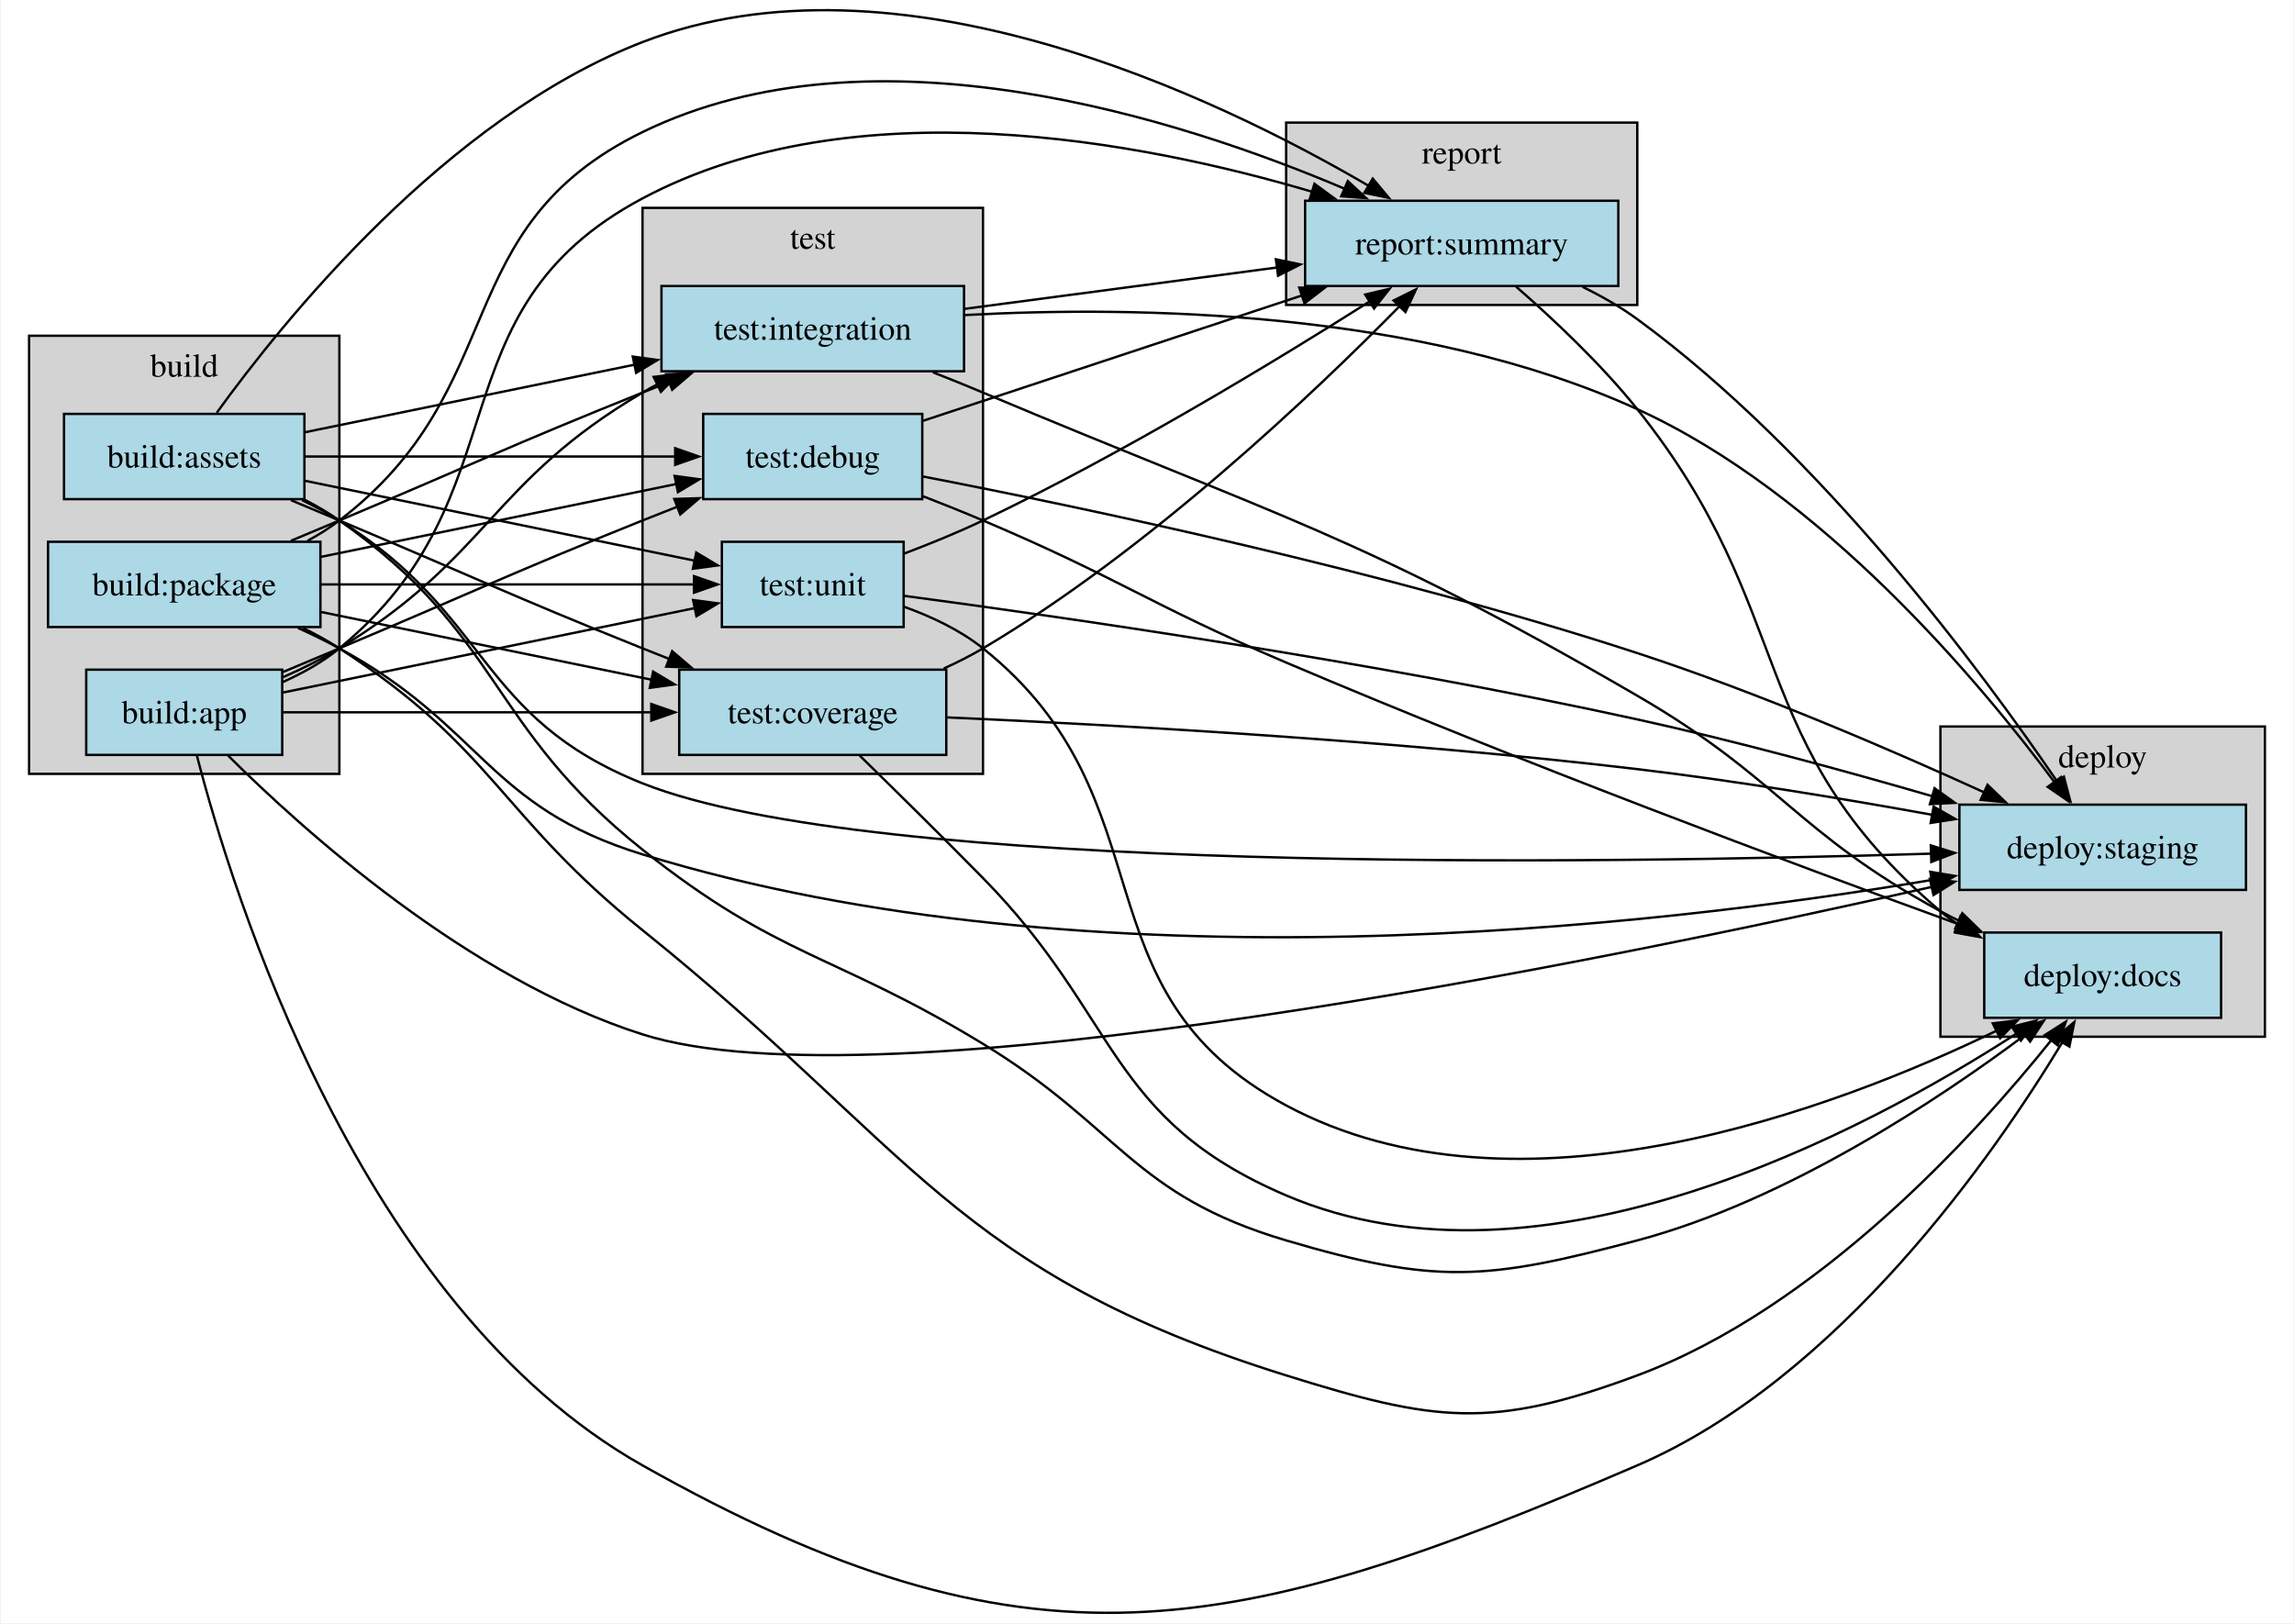
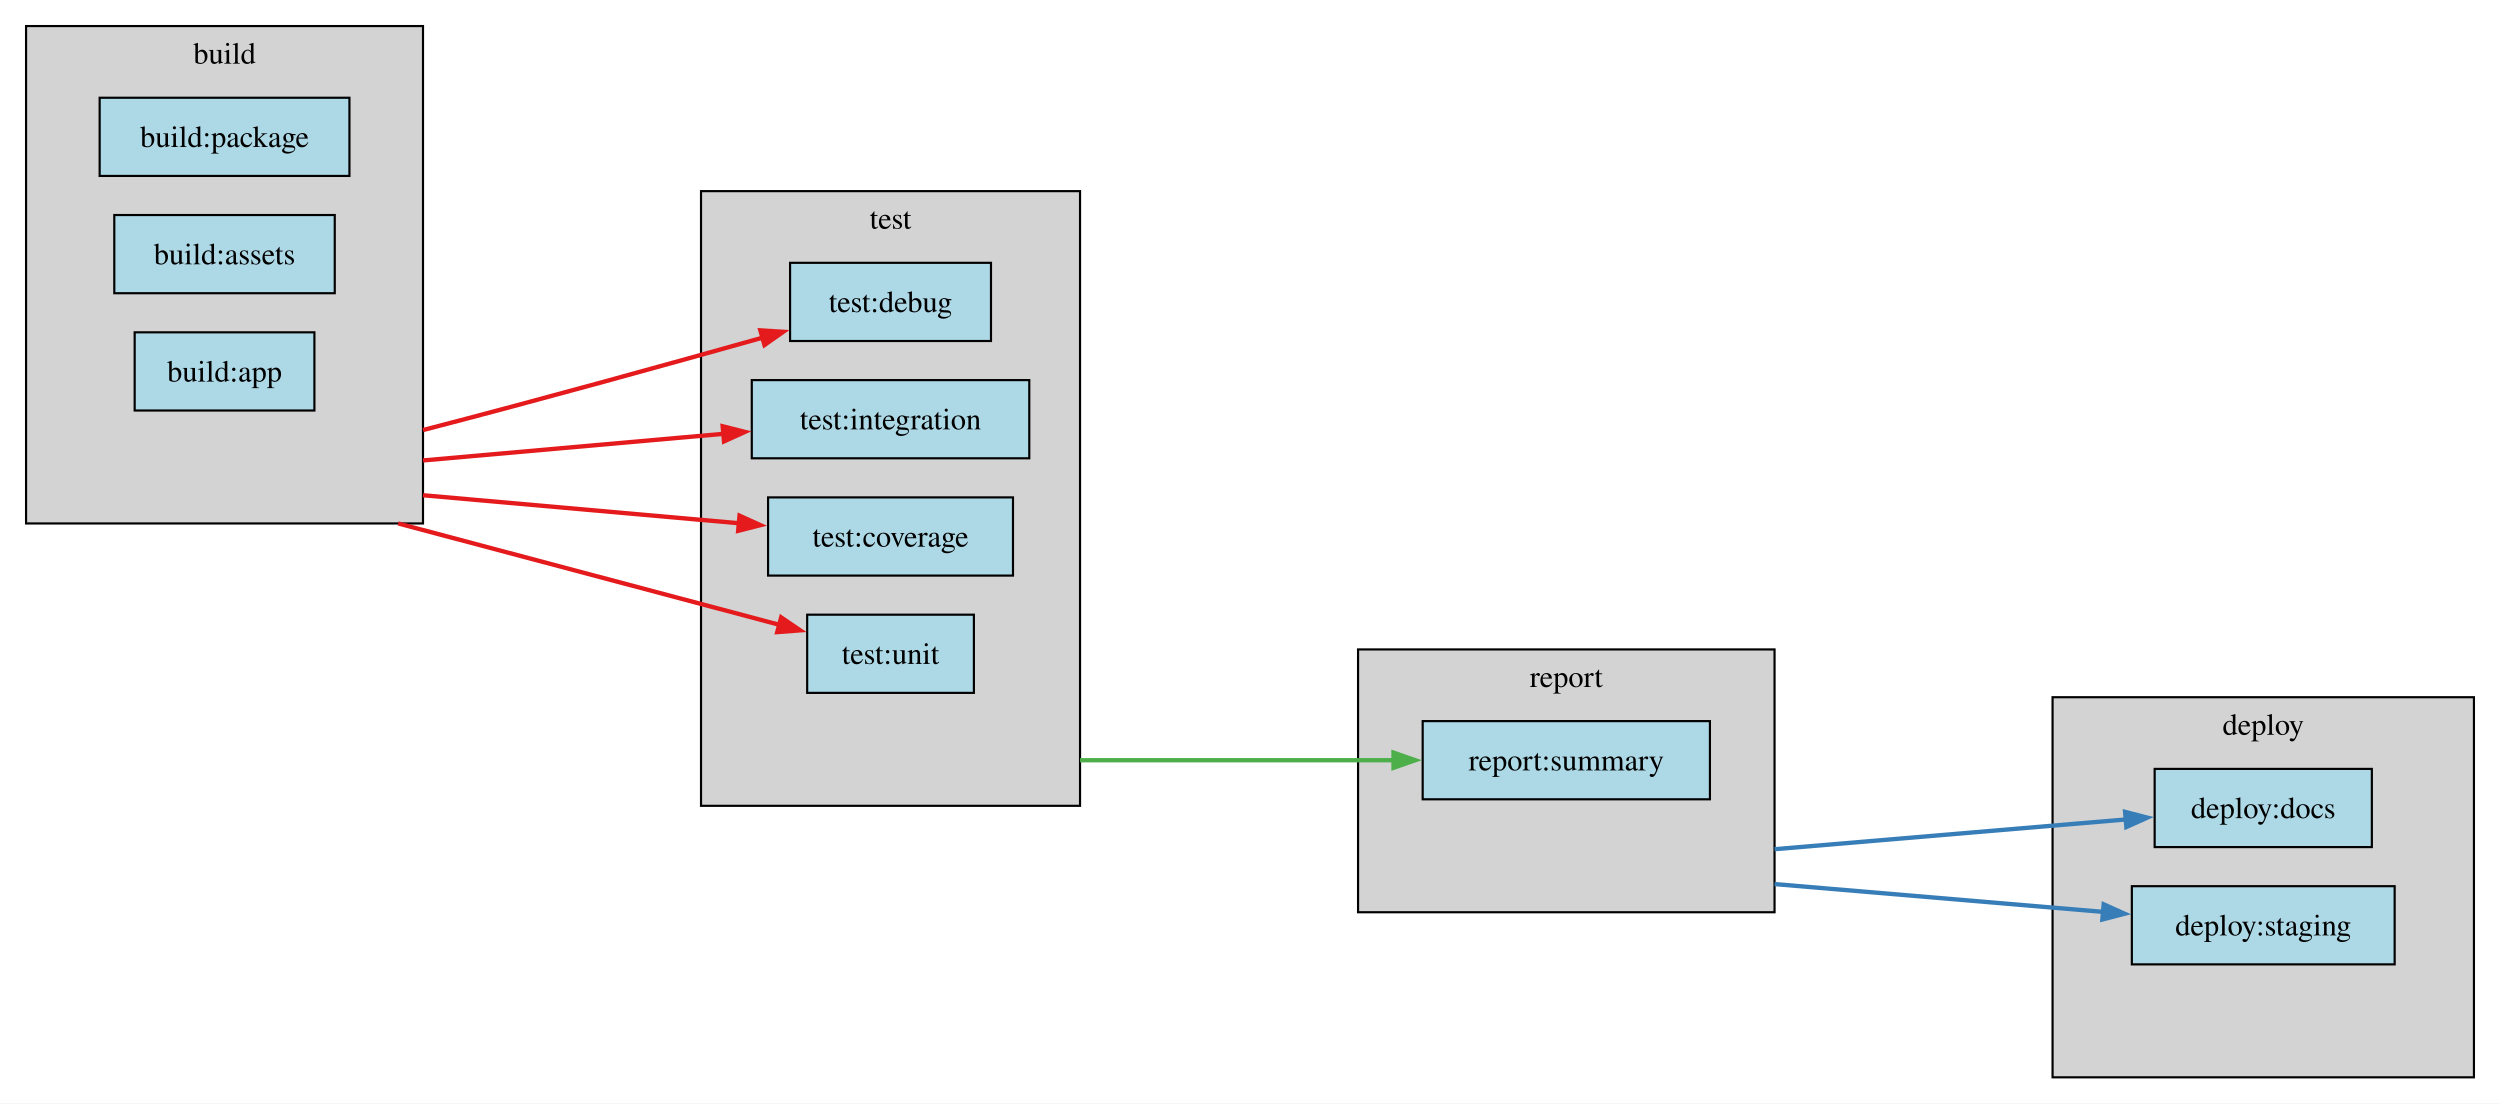
- <svg xmlns="http://www.w3.org/2000/svg" xmlns:xlink="http://www.w3.org/1999/xlink" width="968pt" height="685pt" viewBox="0.00 0.00 968.00 685.40">
-   <g id="graph0" class="graph" transform="scale(1 1) rotate(0) translate(4 681.4)">
-     <polygon fill="white" stroke="none" points="-4,4 -4,-681.4 964,-681.4 964,4 -4,4" />
+ <svg xmlns="http://www.w3.org/2000/svg" xmlns:xlink="http://www.w3.org/1999/xlink" width="1151pt" height="508pt" viewBox="0.00 0.00 1151.00 508.00">
+   <g id="graph0" class="graph" transform="scale(1 1) rotate(0) translate(4 504)">
+     <polygon fill="white" stroke="none" points="-4,4 -4,-504 1147,-504 1147,4 -4,4" />
    <g id="clust1" class="cluster">
-       <polygon fill="lightgrey" stroke="black" points="8,-354.63 8,-539.63 139,-539.63 139,-354.63 8,-354.63" />
-       <text text-anchor="middle" x="73.5" y="-522.33" font-family="Times,serif" font-size="14.00">build</text>
+       <polygon fill="lightgrey" stroke="black" points="8,-263 8,-492 190.75,-492 190.75,-263 8,-263" />
+       <text text-anchor="middle" x="99.38" y="-474.7" font-family="Times,serif" font-size="14.00">build</text>
    </g>
    <g id="clust2" class="cluster">
-       <polygon fill="lightgrey" stroke="black" points="267,-354.63 267,-593.63 410.75,-593.63 410.75,-354.63 267,-354.63" />
-       <text text-anchor="middle" x="338.88" y="-576.33" font-family="Times,serif" font-size="14.00">test</text>
+       <polygon fill="lightgrey" stroke="black" points="318.75,-133 318.75,-416 493.25,-416 493.25,-133 318.75,-133" />
+       <text text-anchor="middle" x="406" y="-398.7" font-family="Times,serif" font-size="14.00">test</text>
    </g>
    <g id="clust3" class="cluster">
-       <polygon fill="lightgrey" stroke="black" points="538.75,-552.63 538.75,-629.63 687,-629.63 687,-552.63 538.75,-552.63" />
-       <text text-anchor="middle" x="612.88" y="-612.33" font-family="Times,serif" font-size="14.00">report</text>
+       <polygon fill="lightgrey" stroke="black" points="621.25,-84 621.25,-205 813,-205 813,-84 621.25,-84" />
+       <text text-anchor="middle" x="717.12" y="-187.7" font-family="Times,serif" font-size="14.00">report</text>
    </g>
    <g id="clust4" class="cluster">
-       <polygon fill="lightgrey" stroke="black" points="815,-243.63 815,-374.63 952,-374.63 952,-243.63 815,-243.63" />
-       <text text-anchor="middle" x="883.5" y="-357.33" font-family="Times,serif" font-size="14.00">deploy</text>
+       <polygon fill="lightgrey" stroke="black" points="941,-8 941,-183 1135,-183 1135,-8 941,-8" />
+       <text text-anchor="middle" x="1038" y="-165.7" font-family="Times,serif" font-size="14.00">deploy</text>
    </g>
-     <g id="node1" class="node">
-       <g id="a_node1">
+     <g id="node6" class="node">
+       <g id="a_node6">
+         <a xlink:title="---&#10;stage: test&#10;dependencies:&#10;- build:app&#10;script:&#10;- echo &quot;Running unit tests with $(cat build/version.txt)&quot;&#10;- mkdir -p test-results&#10;- |&#10;  cat &gt; test-results/junit.xml &lt;&lt; EOF&#10;  &lt;?xml version=&quot;1.0&quot; encoding=&quot;UTF-8&quot;?&gt;&#10;  &lt;testsuites&gt;&#10;    &lt;testsuite name=&quot;UnitTests&quot; tests=&quot;5&quot; failures=&quot;0&quot; errors=&quot;0&quot;&gt;&#10;      &lt;testcase name=&quot;test_login&quot; time=&quot;0.5&quot;/&gt;&#10;      &lt;testcase name=&quot;test_logout&quot; time=&quot;0.3&quot;/&gt;&#10;      &lt;testcase name=&quot;test_validation&quot; time=&quot;0.7&quot;/&gt;&#10;      &lt;testcase name=&quot;test_api&quot; time=&quot;1.2&quot;/&gt;&#10;      &lt;testcase name=&quot;test_database&quot; time=&quot;0.8&quot;/&gt;&#10;    &lt;/testsuite&gt;&#10;  &lt;/testsuites&gt;&#10;  EOF&#10;artifacts:&#10;  reports:&#10;    junit: test-results/junit.xml&#10;  paths:&#10;  - test-results/&#10;  expire_in: 30 days&#10;">
+           <polygon fill="lightblue" stroke="black" points="444.38,-221 367.62,-221 367.62,-185 444.38,-185 444.38,-221" />
+           <text text-anchor="middle" x="406" y="-198.32" font-family="Times,serif" font-size="14.00">test:unit</text>
+         </a>
+       </g>
+     </g>
+     <g id="edge1" class="edge">
+       <path fill="none" stroke="#e41a1c" stroke-width="2" d="M179.34,-263C235.41,-248.09 308.88,-228.56 356.51,-215.89" />
+       <polygon fill="#e41a1c" stroke="#e41a1c" stroke-width="2" points="355.64,-219.75 364.41,-213.79 353.84,-212.98 355.64,-219.75" />
+     </g>
+     <g id="node7" class="node">
+       <g id="a_node7">
+         <a xlink:title="---&#10;stage: test&#10;dependencies:&#10;- build:app&#10;script:&#10;- echo &quot;Generating coverage report&quot;&#10;- mkdir -p coverage&#10;- |&#10;  cat &gt; coverage/cobertura.xml &lt;&lt; EOF&#10;  &lt;?xml version=&quot;1.0&quot;?&gt;&#10;  &lt;coverage line-rate=&quot;0.85&quot; branch-rate=&quot;0.80&quot; version=&quot;1.0&quot;&gt;&#10;    &lt;packages&gt;&#10;      &lt;package name=&quot;main&quot; line-rate=&quot;0.85&quot; branch-rate=&quot;0.80&quot;&gt;&#10;        &lt;classes&gt;&#10;          &lt;class name=&quot;App&quot; line-rate=&quot;0.90&quot; branch-rate=&quot;0.85&quot;/&gt;&#10;        &lt;/classes&gt;&#10;      &lt;/package&gt;&#10;    &lt;/packages&gt;&#10;  &lt;/coverage&gt;&#10;  EOF&#10;- echo &quot;Total coverage: 85%&quot; &gt; coverage/summary.txt&#10;artifacts:&#10;  reports:&#10;    coverage_report:&#10;      coverage_format: cobertura&#10;      path: coverage/cobertura.xml&#10;  paths:&#10;  - coverage/&#10;  expire_in: 1 month&#10;">
+           <polygon fill="lightblue" stroke="black" points="462.38,-275 349.62,-275 349.62,-239 462.38,-239 462.38,-275" />
+           <text text-anchor="middle" x="406" y="-252.32" font-family="Times,serif" font-size="14.00">test:coverage</text>
+         </a>
+       </g>
+     </g>
+     <g id="edge2" class="edge">
+       <path fill="none" stroke="#e41a1c" stroke-width="2" d="M190.75,-275.99C237.92,-271.81 294.66,-266.78 337.89,-262.95" />
+       <polygon fill="#e41a1c" stroke="#e41a1c" stroke-width="2" points="336.47,-266.59 346.12,-262.22 335.85,-259.62 336.47,-266.59" />
+     </g>
+     <g id="node8" class="node">
+       <g id="a_node8">
+         <a xlink:title="---&#10;stage: test&#10;dependencies:&#10;- build:app&#10;- build:assets&#10;script:&#10;- echo &quot;Running integration tests&quot;&#10;- ls -la build/ dist/&#10;- mkdir -p integration-logs&#10;- echo &quot;Integration test log - $(date)&quot; &gt; integration-logs/test.log&#10;- echo &quot;All integration tests passed&quot; &gt; integration-logs/status.txt&#10;artifacts:&#10;  paths:&#10;  - integration-logs/&#10;  expire_in: 1 week&#10;  when: always&#10;">
+           <polygon fill="lightblue" stroke="black" points="469.88,-329 342.12,-329 342.12,-293 469.88,-293 469.88,-329" />
+           <text text-anchor="middle" x="406" y="-306.32" font-family="Times,serif" font-size="14.00">test:integration</text>
+         </a>
+       </g>
+     </g>
+     <g id="edge3" class="edge">
+       <path fill="none" stroke="#e41a1c" stroke-width="2" d="M190.75,-292.01C235.33,-295.96 288.45,-300.67 330.64,-304.41" />
+       <polygon fill="#e41a1c" stroke="#e41a1c" stroke-width="2" points="328.71,-307.75 338.98,-305.15 329.33,-300.78 328.71,-307.75" />
+     </g>
+     <g id="node9" class="node">
+       <g id="a_node9">
+         <a xlink:title="---&#10;stage: test&#10;dependencies:&#10;- build:app&#10;script:&#10;- echo &quot;Running debug tests&quot;&#10;- mkdir -p debug-logs&#10;- echo &quot;Debug output: $(date)&quot; &gt; debug-logs/debug.log&#10;- echo &quot;Memory usage: 128MB&quot; &gt; debug-logs/memory.log&#10;artifacts:&#10;  paths:&#10;  - debug-logs/&#10;  expire_in: 3 days&#10;  when: on_failure&#10;  name: debug-logs-$CI_JOB_ID&#10;">
+           <polygon fill="lightblue" stroke="black" points="452.25,-383 359.75,-383 359.75,-347 452.25,-347 452.25,-383" />
+           <text text-anchor="middle" x="406" y="-360.32" font-family="Times,serif" font-size="14.00">test:debug</text>
+         </a>
+       </g>
+     </g>
+     <g id="edge7" class="edge">
+       <path fill="none" stroke="#e41a1c" stroke-width="2" d="M190.75,-306C244.52,-319.94 305.57,-336.86 348.71,-349" />
+       <polygon fill="#e41a1c" stroke="#e41a1c" stroke-width="2" points="346.06,-351.89 356.64,-351.24 347.96,-345.16 346.06,-351.89" />
+     </g>
+     <g id="node2" class="node">
+       <g id="a_node2">
        <a xlink:title="---&#10;stage: build&#10;script:&#10;- echo &quot;Building application version $BUILD_VERSION&quot;&#10;- mkdir -p build/bin&#10;- echo &quot;app-binary-content&quot; &gt; build/bin/app&#10;- echo &quot;Version $BUILD_VERSION built at $(date)&quot; &gt; build/version.txt&#10;artifacts:&#10;  paths:&#10;  - build/&#10;  expire_in: 1 week&#10;  name: app-build-$CI_COMMIT_REF_SLUG&#10;">
-           <polygon fill="lightblue" stroke="black" points="114.88,-398.63 32.12,-398.63 32.12,-362.63 114.88,-362.63 114.88,-398.63" />
-           <text text-anchor="middle" x="73.5" y="-375.96" font-family="Times,serif" font-size="14.00">build:app</text>
+           <polygon fill="lightblue" stroke="black" points="140.75,-351 58,-351 58,-315 140.75,-315 140.75,-351" />
+           <text text-anchor="middle" x="99.38" y="-328.32" font-family="Times,serif" font-size="14.00">build:app</text>
+         </a>
+       </g>
+     </g>
+     <g id="node3" class="node">
+       <g id="a_node3">
+         <a xlink:title="---&#10;stage: build&#10;script:&#10;- echo &quot;Compiling assets&quot;&#10;- mkdir -p dist/css dist/js&#10;- echo &quot;body { color: blue; }&quot; &gt; dist/css/style.css&#10;- echo &quot;console.log('hello');&quot; &gt; dist/js/app.js&#10;artifacts:&#10;  paths:&#10;  - dist/&#10;  expire_in: 2 days&#10;  name: assets-$CI_JOB_NAME-$CI_COMMIT_SHORT_SHA&#10;">
+           <polygon fill="lightblue" stroke="black" points="150.12,-405 48.62,-405 48.62,-369 150.12,-369 150.12,-405" />
+           <text text-anchor="middle" x="99.38" y="-382.32" font-family="Times,serif" font-size="14.00">build:assets</text>
        </a>
      </g>
    </g>
    <g id="node4" class="node">
      <g id="a_node4">
-         <a xlink:title="---&#10;stage: test&#10;dependencies:&#10;- build:app&#10;script:&#10;- echo &quot;Running unit tests with $(cat build/version.txt)&quot;&#10;- mkdir -p test-results&#10;- |&#10;  cat &gt; test-results/junit.xml &lt;&lt; EOF&#10;  &lt;?xml version=&quot;1.0&quot; encoding=&quot;UTF-8&quot;?&gt;&#10;  &lt;testsuites&gt;&#10;    &lt;testsuite name=&quot;UnitTests&quot; tests=&quot;5&quot; failures=&quot;0&quot; errors=&quot;0&quot;&gt;&#10;      &lt;testcase name=&quot;test_login&quot; time=&quot;0.5&quot;/&gt;&#10;      &lt;testcase name=&quot;test_logout&quot; time=&quot;0.3&quot;/&gt;&#10;      &lt;testcase name=&quot;test_validation&quot; time=&quot;0.7&quot;/&gt;&#10;      &lt;testcase name=&quot;test_api&quot; time=&quot;1.2&quot;/&gt;&#10;      &lt;testcase name=&quot;test_database&quot; time=&quot;0.8&quot;/&gt;&#10;    &lt;/testsuite&gt;&#10;  &lt;/testsuites&gt;&#10;  EOF&#10;artifacts:&#10;  reports:&#10;    junit: test-results/junit.xml&#10;  paths:&#10;  - test-results/&#10;  expire_in: 30 days&#10;">
-           <polygon fill="lightblue" stroke="black" points="377.25,-452.63 300.5,-452.63 300.5,-416.63 377.25,-416.63 377.25,-452.63" />
-           <text text-anchor="middle" x="338.88" y="-429.96" font-family="Times,serif" font-size="14.00">test:unit</text>
+         <a xlink:title="---&#10;stage: build&#10;script:&#10;- echo &quot;Creating package&quot;&#10;- mkdir -p package/src package/test&#10;- echo &quot;source code&quot; &gt; package/src/main.rb&#10;- echo &quot;test code&quot; &gt; package/test/main_test.rb&#10;- echo &quot;secret&quot; &gt; package/secret.key&#10;artifacts:&#10;  paths:&#10;  - package/&#10;  exclude:&#10;  - package/**/*.key&#10;  expire_in: 2 weeks&#10;  name: package-$CI_COMMIT_TAG&#10;">
+           <polygon fill="lightblue" stroke="black" points="156.88,-459 41.88,-459 41.88,-423 156.88,-423 156.88,-459" />
+           <text text-anchor="middle" x="99.38" y="-436.32" font-family="Times,serif" font-size="14.00">build:package</text>
        </a>
      </g>
    </g>
-     <g id="edge1" class="edge">
-       <path fill="none" stroke="black" d="M115.36,-389.01C162.28,-398.63 239.18,-414.4 289.17,-424.65" />
-       <polygon fill="black" stroke="black" points="288.35,-428.05 298.85,-426.63 289.76,-421.19 288.35,-428.05" />
-     </g>
-     <g id="node5" class="node">
-       <g id="a_node5">
-         <a xlink:title="---&#10;stage: test&#10;dependencies:&#10;- build:app&#10;script:&#10;- echo &quot;Generating coverage report&quot;&#10;- mkdir -p coverage&#10;- |&#10;  cat &gt; coverage/cobertura.xml &lt;&lt; EOF&#10;  &lt;?xml version=&quot;1.0&quot;?&gt;&#10;  &lt;coverage line-rate=&quot;0.85&quot; branch-rate=&quot;0.80&quot; version=&quot;1.0&quot;&gt;&#10;    &lt;packages&gt;&#10;      &lt;package name=&quot;main&quot; line-rate=&quot;0.85&quot; branch-rate=&quot;0.80&quot;&gt;&#10;        &lt;classes&gt;&#10;          &lt;class name=&quot;App&quot; line-rate=&quot;0.90&quot; branch-rate=&quot;0.85&quot;/&gt;&#10;        &lt;/classes&gt;&#10;      &lt;/package&gt;&#10;    &lt;/packages&gt;&#10;  &lt;/coverage&gt;&#10;  EOF&#10;- echo &quot;Total coverage: 85%&quot; &gt; coverage/summary.txt&#10;artifacts:&#10;  reports:&#10;    coverage_report:&#10;      coverage_format: cobertura&#10;      path: coverage/cobertura.xml&#10;  paths:&#10;  - coverage/&#10;  expire_in: 1 month&#10;">
-           <polygon fill="lightblue" stroke="black" points="395.25,-398.63 282.5,-398.63 282.5,-362.63 395.25,-362.63 395.25,-398.63" />
-           <text text-anchor="middle" x="338.88" y="-375.96" font-family="Times,serif" font-size="14.00">test:coverage</text>
+     <g id="node11" class="node">
+       <g id="a_node11">
+         <a xlink:title="---&#10;stage: report&#10;dependencies:&#10;- test:unit&#10;- test:coverage&#10;- test:integration&#10;script:&#10;- echo &quot;Generating test summary report&quot;&#10;- echo &quot;=== Test Summary ===&quot; &gt; summary.txt&#10;- echo &quot;Unit Tests:&quot; &gt;&gt; summary.txt&#10;- cat test-results/junit.xml | grep 'testsuite' &gt;&gt; summary.txt || true&#10;- echo &quot;&quot; &gt;&gt; summary.txt&#10;- echo &quot;Coverage:&quot; &gt;&gt; summary.txt&#10;- cat coverage/summary.txt &gt;&gt; summary.txt&#10;- echo &quot;&quot; &gt;&gt; summary.txt&#10;- echo &quot;Integration:&quot; &gt;&gt; summary.txt&#10;- cat integration-logs/status.txt &gt;&gt; summary.txt&#10;- cat summary.txt&#10;artifacts:&#10;  paths:&#10;  - summary.txt&#10;  expire_in: 90 days&#10;  name: test-summary-$CI_PIPELINE_ID&#10;">
+           <polygon fill="lightblue" stroke="black" points="783.25,-172 651,-172 651,-136 783.25,-136 783.25,-172" />
+           <text text-anchor="middle" x="717.12" y="-149.32" font-family="Times,serif" font-size="14.00">report:summary</text>
        </a>
      </g>
    </g>
    <g id="edge4" class="edge">
-       <path fill="none" stroke="black" d="M115.36,-380.63C156.83,-380.63 221.72,-380.63 270.75,-380.63" />
-       <polygon fill="black" stroke="black" points="270.7,-384.13 280.7,-380.63 270.7,-377.13 270.7,-384.13" />
+       <path fill="none" stroke="#4daf4a" stroke-width="2" d="M493.25,-154C539.08,-154 594.94,-154 639.28,-154" />
+       <polygon fill="#4daf4a" stroke="#4daf4a" stroke-width="2" points="637.57,-157.5 647.57,-154 637.57,-150.5 637.57,-157.5" />
    </g>
-     <g id="node6" class="node">
-       <g id="a_node6">
-         <a xlink:title="---&#10;stage: test&#10;dependencies:&#10;- build:app&#10;- build:assets&#10;script:&#10;- echo &quot;Running integration tests&quot;&#10;- ls -la build/ dist/&#10;- mkdir -p integration-logs&#10;- echo &quot;Integration test log - $(date)&quot; &gt; integration-logs/test.log&#10;- echo &quot;All integration tests passed&quot; &gt; integration-logs/status.txt&#10;artifacts:&#10;  paths:&#10;  - integration-logs/&#10;  expire_in: 1 week&#10;  when: always&#10;">
-           <polygon fill="lightblue" stroke="black" points="402.75,-560.63 275,-560.63 275,-524.63 402.75,-524.63 402.75,-560.63" />
-           <text text-anchor="middle" x="338.88" y="-537.96" font-family="Times,serif" font-size="14.00">test:integration</text>
+     <g id="node13" class="node">
+       <g id="a_node13">
+         <a xlink:title="---&#10;stage: deploy&#10;dependencies:&#10;- build:app&#10;- build:assets&#10;script:&#10;- echo &quot;Deploying to staging&quot;&#10;- echo &quot;Application binary: $(cat build/bin/app)&quot;&#10;- echo &quot;CSS files: $(ls dist/css/)&quot;&#10;- echo &quot;JS files: $(ls dist/js/)&quot;&#10;- echo &quot;Deployed version: $(cat build/version.txt)&quot;&#10;environment:&#10;  name: staging&#10;artifacts:&#10;  paths:&#10;  - build/version.txt&#10;  expire_in: 6 months&#10;  name: deployment-info&#10;">
+           <polygon fill="lightblue" stroke="black" points="1098.5,-96 977.5,-96 977.5,-60 1098.5,-60 1098.5,-96" />
+           <text text-anchor="middle" x="1038" y="-73.33" font-family="Times,serif" font-size="14.00">deploy:staging</text>
        </a>
      </g>
    </g>
-     <g id="edge7" class="edge">
-       <path fill="none" stroke="black" d="M115.35,-395.51C123.41,-399.06 131.65,-403.14 139,-407.63 202.51,-446.45 202.87,-477.85 267,-515.63 269.04,-516.83 271.14,-518 273.29,-519.13" />
-       <polygon fill="black" stroke="black" points="271.69,-522.25 282.22,-523.48 274.76,-515.95 271.69,-522.25" />
+     <g id="edge5" class="edge">
+       <path fill="none" stroke="#377eb8" stroke-width="2" d="M813,-96.97C861.98,-92.82 920.75,-87.84 965.8,-84.03" />
+       <polygon fill="#377eb8" stroke="#377eb8" stroke-width="2" points="964.52,-87.65 974.19,-83.32 963.93,-80.67 964.52,-87.65" />
    </g>
-     <g id="node7" class="node">
-       <g id="a_node7">
-         <a xlink:title="---&#10;stage: test&#10;dependencies:&#10;- build:app&#10;script:&#10;- echo &quot;Running debug tests&quot;&#10;- mkdir -p debug-logs&#10;- echo &quot;Debug output: $(date)&quot; &gt; debug-logs/debug.log&#10;- echo &quot;Memory usage: 128MB&quot; &gt; debug-logs/memory.log&#10;artifacts:&#10;  paths:&#10;  - debug-logs/&#10;  expire_in: 3 days&#10;  when: on_failure&#10;  name: debug-logs-$CI_JOB_ID&#10;">
-           <polygon fill="lightblue" stroke="black" points="385.12,-506.63 292.62,-506.63 292.62,-470.63 385.12,-470.63 385.12,-506.63" />
-           <text text-anchor="middle" x="338.88" y="-483.96" font-family="Times,serif" font-size="14.00">test:debug</text>
+     <g id="node14" class="node">
+       <g id="a_node14">
+         <a xlink:title="---&#10;stage: deploy&#10;dependencies: []&#10;script:&#10;- echo &quot;Deploying documentation&quot;&#10;- mkdir -p docs&#10;- echo &quot;# API Documentation&quot; &gt; docs/README.md&#10;- echo &quot;Version: $BUILD_VERSION&quot; &gt;&gt; docs/README.md&#10;artifacts:&#10;  paths:&#10;  - docs/&#10;  expire_in: never&#10;">
+           <polygon fill="lightblue" stroke="black" points="1088,-150 988,-150 988,-114 1088,-114 1088,-150" />
+           <text text-anchor="middle" x="1038" y="-127.33" font-family="Times,serif" font-size="14.00">deploy:docs</text>
        </a>
      </g>
    </g>
-     <g id="edge33" class="edge">
-       <path fill="none" stroke="black" d="M115.11,-397.61C123.03,-400.93 131.28,-404.39 139,-407.63 195.92,-431.55 209.7,-438.64 267,-461.63 271.86,-463.58 276.92,-465.58 282.01,-467.56" />
-       <polygon fill="black" stroke="black" points="280.41,-470.7 291,-471.04 282.94,-464.17 280.41,-470.7" />
-     </g>
-     <g id="node8" class="node">
-       <g id="a_node8">
-         <a xlink:title="---&#10;stage: report&#10;dependencies:&#10;- test:unit&#10;- test:coverage&#10;- test:integration&#10;script:&#10;- echo &quot;Generating test summary report&quot;&#10;- echo &quot;=== Test Summary ===&quot; &gt; summary.txt&#10;- echo &quot;Unit Tests:&quot; &gt;&gt; summary.txt&#10;- cat test-results/junit.xml | grep 'testsuite' &gt;&gt; summary.txt || true&#10;- echo &quot;&quot; &gt;&gt; summary.txt&#10;- echo &quot;Coverage:&quot; &gt;&gt; summary.txt&#10;- cat coverage/summary.txt &gt;&gt; summary.txt&#10;- echo &quot;&quot; &gt;&gt; summary.txt&#10;- echo &quot;Integration:&quot; &gt;&gt; summary.txt&#10;- cat integration-logs/status.txt &gt;&gt; summary.txt&#10;- cat summary.txt&#10;artifacts:&#10;  paths:&#10;  - summary.txt&#10;  expire_in: 90 days&#10;  name: test-summary-$CI_PIPELINE_ID&#10;">
-           <polygon fill="lightblue" stroke="black" points="679,-596.63 546.75,-596.63 546.75,-560.63 679,-560.63 679,-596.63" />
-           <text text-anchor="middle" x="612.88" y="-573.96" font-family="Times,serif" font-size="14.00">report:summary</text>
-         </a>
-       </g>
-     </g>
-     <g id="edge10" class="edge">
-       <path fill="none" stroke="black" d="M115.08,-393.38C123.51,-397.15 131.96,-401.86 139,-407.63 217.71,-472.22 177.11,-549.81 267,-597.63 356.25,-645.12 477.52,-621.82 549.93,-600.37" />
-       <polygon fill="black" stroke="black" points="550.69,-603.8 559.24,-597.54 548.65,-597.1 550.69,-603.8" />
-     </g>
-     <g id="node9" class="node">
-       <g id="a_node9">
-         <a xlink:title="---&#10;stage: deploy&#10;dependencies:&#10;- build:app&#10;- build:assets&#10;script:&#10;- echo &quot;Deploying to staging&quot;&#10;- echo &quot;Application binary: $(cat build/bin/app)&quot;&#10;- echo &quot;CSS files: $(ls dist/css/)&quot;&#10;- echo &quot;JS files: $(ls dist/js/)&quot;&#10;- echo &quot;Deployed version: $(cat build/version.txt)&quot;&#10;environment:&#10;  name: staging&#10;artifacts:&#10;  paths:&#10;  - build/version.txt&#10;  expire_in: 6 months&#10;  name: deployment-info&#10;">
-           <polygon fill="lightblue" stroke="black" points="944,-341.63 823,-341.63 823,-305.63 944,-305.63 944,-341.63" />
-           <text text-anchor="middle" x="883.5" y="-318.96" font-family="Times,serif" font-size="14.00">deploy:staging</text>
-         </a>
-       </g>
-     </g>
-     <g id="edge17" class="edge">
-       <path fill="none" stroke="black" d="M92.01,-362.37C123.49,-331.02 193.29,-268.04 267,-244.63 367.16,-212.82 672.12,-275.38 811.56,-306.94" />
-       <polygon fill="black" stroke="black" points="810.52,-310.29 821.04,-309.1 812.07,-303.47 810.52,-310.29" />
-     </g>
-     <g id="node10" class="node">
-       <g id="a_node10">
-         <a xlink:title="---&#10;stage: deploy&#10;dependencies: []&#10;script:&#10;- echo &quot;Deploying documentation&quot;&#10;- mkdir -p docs&#10;- echo &quot;# API Documentation&quot; &gt; docs/README.md&#10;- echo &quot;Version: $BUILD_VERSION&quot; &gt;&gt; docs/README.md&#10;artifacts:&#10;  paths:&#10;  - docs/&#10;  expire_in: never&#10;">
-           <polygon fill="lightblue" stroke="black" points="933.5,-287.63 833.5,-287.63 833.5,-251.63 933.5,-251.63 933.5,-287.63" />
-           <text text-anchor="middle" x="883.5" y="-264.96" font-family="Times,serif" font-size="14.00">deploy:docs</text>
-         </a>
-       </g>
-     </g>
-     <g id="edge25" class="edge">
-       <path fill="none" stroke="black" d="M78.83,-362.44C93.51,-305.45 147.25,-130.13 267,-62.63 429.62,29.02 515.58,11.26 687,-62.63 772.43,-99.46 837.91,-194 866.6,-241.51" />
-       <polygon fill="black" stroke="black" points="863.44,-243.04 871.54,-249.86 869.46,-239.47 863.44,-243.04" />
-     </g>
-     <g id="node2" class="node">
-       <g id="a_node2">
-         <a xlink:title="---&#10;stage: build&#10;script:&#10;- echo &quot;Compiling assets&quot;&#10;- mkdir -p dist/css dist/js&#10;- echo &quot;body { color: blue; }&quot; &gt; dist/css/style.css&#10;- echo &quot;console.log('hello');&quot; &gt; dist/js/app.js&#10;artifacts:&#10;  paths:&#10;  - dist/&#10;  expire_in: 2 days&#10;  name: assets-$CI_JOB_NAME-$CI_COMMIT_SHORT_SHA&#10;">
-           <polygon fill="lightblue" stroke="black" points="124.25,-506.63 22.75,-506.63 22.75,-470.63 124.25,-470.63 124.25,-506.63" />
-           <text text-anchor="middle" x="73.5" y="-483.96" font-family="Times,serif" font-size="14.00">build:assets</text>
-         </a>
-       </g>
-     </g>
-     <g id="edge2" class="edge">
-       <path fill="none" stroke="black" d="M124.66,-478.35C171.95,-468.65 242.37,-454.21 289.18,-444.62" />
-       <polygon fill="black" stroke="black" points="289.68,-448.09 298.77,-442.65 288.27,-441.23 289.68,-448.09" />
-     </g>
-     <g id="edge5" class="edge">
-       <path fill="none" stroke="black" d="M118.57,-470.2C125.41,-467.34 132.4,-464.41 139,-461.63 195.92,-437.71 209.7,-430.63 267,-407.63 270.77,-406.12 274.65,-404.58 278.57,-403.05" />
-       <polygon fill="black" stroke="black" points="279.52,-406.43 287.57,-399.55 276.99,-399.91 279.52,-406.43" />
-     </g>
-     <g id="edge8" class="edge">
-       <path fill="none" stroke="black" d="M124.66,-498.92C164.01,-506.99 219.37,-518.34 263.82,-527.45" />
-       <polygon fill="black" stroke="black" points="262.89,-530.83 273.39,-529.41 264.3,-523.97 262.89,-530.83" />
-     </g>
-     <g id="edge34" class="edge">
-       <path fill="none" stroke="black" d="M124.66,-488.63C169.24,-488.63 234.37,-488.63 280.9,-488.63" />
-       <polygon fill="black" stroke="black" points="280.79,-492.13 290.79,-488.63 280.79,-485.13 280.79,-492.13" />
-     </g>
-     <g id="edge11" class="edge">
-       <path fill="none" stroke="black" d="M87.24,-507.12C114.75,-545.21 184.01,-631.55 267,-663.63 374.55,-705.21 508.99,-640.7 573.66,-602.89" />
-       <polygon fill="black" stroke="black" points="575.32,-605.98 582.12,-597.85 571.74,-599.96 575.32,-605.98" />
-     </g>
-     <g id="edge18" class="edge">
-       <path fill="none" stroke="black" d="M123.24,-470.21C128.69,-467.58 134.05,-464.71 139,-461.63 202.98,-421.93 197.05,-378.5 267,-350.63 363.95,-312.01 670.73,-316.58 811.12,-320.94" />
-       <polygon fill="black" stroke="black" points="810.93,-324.43 821.04,-321.25 811.16,-317.44 810.93,-324.43" />
-     </g>
-     <g id="edge26" class="edge">
-       <path fill="none" stroke="black" d="M124.61,-470.23C129.63,-467.64 134.53,-464.77 139,-461.63 207.76,-413.42 201.3,-374.95 267,-322.63 324.54,-276.81 347.92,-278.88 410.75,-240.63 468.66,-205.38 473.73,-176.87 538.75,-157.63 601.93,-138.94 623.33,-140.69 687,-157.63 750.25,-174.47 814.33,-217.14 851.14,-244.69" />
-       <polygon fill="black" stroke="black" points="848.61,-247.16 858.69,-250.42 852.85,-241.58 848.61,-247.16" />
-     </g>
-     <g id="node3" class="node">
-       <g id="a_node3">
-         <a xlink:title="---&#10;stage: build&#10;script:&#10;- echo &quot;Creating package&quot;&#10;- mkdir -p package/src package/test&#10;- echo &quot;source code&quot; &gt; package/src/main.rb&#10;- echo &quot;test code&quot; &gt; package/test/main_test.rb&#10;- echo &quot;secret&quot; &gt; package/secret.key&#10;artifacts:&#10;  paths:&#10;  - package/&#10;  exclude:&#10;  - package/**/*.key&#10;  expire_in: 2 weeks&#10;  name: package-$CI_COMMIT_TAG&#10;">
-           <polygon fill="lightblue" stroke="black" points="131,-452.63 16,-452.63 16,-416.63 131,-416.63 131,-452.63" />
-           <text text-anchor="middle" x="73.5" y="-429.96" font-family="Times,serif" font-size="14.00">build:package</text>
-         </a>
-       </g>
-     </g>
-     <g id="edge3" class="edge">
-       <path fill="none" stroke="black" d="M131.32,-434.63C178.24,-434.63 244.15,-434.63 288.8,-434.63" />
-       <polygon fill="black" stroke="black" points="288.72,-438.13 298.72,-434.63 288.72,-431.13 288.72,-438.13" />
-     </g>
    <g id="edge6" class="edge">
-       <path fill="none" stroke="black" d="M131.32,-422.98C172.27,-414.59 227.69,-403.22 270.81,-394.38" />
-       <polygon fill="black" stroke="black" points="271.48,-397.82 280.57,-392.38 270.08,-390.96 271.48,-397.82" />
-     </g>
-     <g id="edge9" class="edge">
-       <path fill="none" stroke="black" d="M118.57,-453.06C125.41,-455.93 132.4,-458.86 139,-461.63 195.92,-485.55 209.7,-492.64 267,-515.63 270.77,-517.14 274.65,-518.68 278.57,-520.22" />
-       <polygon fill="black" stroke="black" points="276.99,-523.36 287.57,-523.72 279.52,-516.83 276.99,-523.36" />
-     </g>
-     <g id="edge35" class="edge">
-       <path fill="none" stroke="black" d="M131.32,-446.28C175.7,-455.38 237.06,-467.96 281.36,-477.05" />
-       <polygon fill="black" stroke="black" points="280.53,-480.45 291.03,-479.03 281.94,-473.59 280.53,-480.45" />
-     </g>
-     <g id="edge16" class="edge">
-       <path fill="none" stroke="black" d="M125.54,-453.02C130.28,-455.6 134.85,-458.46 139,-461.63 212.48,-517.76 183.91,-585.08 267,-625.63 364.37,-673.15 494.52,-631.05 563.77,-601.56" />
-       <polygon fill="black" stroke="black" points="564.78,-604.94 572.55,-597.74 561.99,-598.52 564.78,-604.94" />
-     </g>
-     <g id="edge24" class="edge">
-       <path fill="none" stroke="black" d="M121.53,-416.25C127.49,-413.54 133.45,-410.64 139,-407.63 199.47,-374.85 201.26,-340.86 267,-320.63 456.53,-262.32 694.71,-290.12 811.41,-309.84" />
-       <polygon fill="black" stroke="black" points="810.72,-313.27 821.17,-311.52 811.91,-306.37 810.72,-313.27" />
-     </g>
-     <g id="edge32" class="edge">
-       <path fill="none" stroke="black" d="M123.69,-416.21C129,-413.59 134.2,-410.73 139,-407.63 204.28,-365.54 206.46,-337.3 267,-288.63 381.46,-196.62 398.56,-144.4 538.75,-100.63 601.65,-81 625.25,-77.64 687,-100.63 763.29,-129.04 829.65,-202.08 861.83,-242.21" />
-       <polygon fill="black" stroke="black" points="859.03,-244.31 867.96,-250 864.53,-239.98 859.03,-244.31" />
-     </g>
-     <g id="edge12" class="edge">
-       <path fill="none" stroke="black" d="M377.51,-447.67C388.39,-451.78 400.17,-456.58 410.75,-461.63 469.73,-489.79 534.49,-529.09 574.17,-554.2" />
-       <polygon fill="black" stroke="black" points="572.11,-557.03 582.42,-559.45 575.86,-551.13 572.11,-557.03" />
-     </g>
-     <g id="edge19" class="edge">
-       <path fill="none" stroke="black" d="M377.62,-429.78C441.65,-421.25 575.45,-402.12 687,-377.63 728.79,-368.46 774.95,-355.83 811.92,-345.09" />
-       <polygon fill="black" stroke="black" points="812.52,-348.56 821.13,-342.39 810.55,-341.84 812.52,-348.56" />
-     </g>
-     <g id="edge27" class="edge">
-       <path fill="none" stroke="black" d="M377.49,-425.17C388.96,-421.06 401.08,-415.36 410.75,-407.63 491.13,-343.35 448.06,-263.31 538.75,-214.63 636.51,-162.16 770.83,-213.23 839,-246.32" />
-       <polygon fill="black" stroke="black" points="837.09,-249.28 847.61,-250.59 840.2,-243.01 837.09,-249.28" />
-     </g>
-     <g id="edge13" class="edge">
-       <path fill="none" stroke="black" d="M394.18,-399.1C399.91,-401.7 405.54,-404.55 410.75,-407.63 480.86,-449.12 550.57,-515.43 586.64,-552.1" />
-       <polygon fill="black" stroke="black" points="584.11,-554.51 593.59,-559.23 589.12,-549.63 584.11,-554.51" />
-     </g>
-     <g id="edge20" class="edge">
-       <path fill="none" stroke="black" d="M395.64,-378.47C464.35,-375.41 584.57,-368.79 687,-356.63 728.51,-351.71 774.63,-344.03 811.64,-337.32" />
-       <polygon fill="black" stroke="black" points="812.13,-340.79 821.34,-335.54 810.87,-333.9 812.13,-340.79" />
-     </g>
-     <g id="edge28" class="edge">
-       <path fill="none" stroke="black" d="M358.68,-362.36C373.05,-348.32 393.29,-328.39 410.75,-310.63 468.5,-251.91 463.02,-209.02 538.75,-176.63 646.66,-130.48 783.57,-203.92 847.12,-244.96" />
-       <polygon fill="black" stroke="black" points="845.13,-247.85 855.41,-250.42 848.97,-242 845.13,-247.85" />
-     </g>
-     <g id="edge14" class="edge">
-       <path fill="none" stroke="black" d="M402.96,-550.98C442.35,-556.2 493.32,-562.94 535.06,-568.47" />
-       <polygon fill="black" stroke="black" points="534.42,-571.91 544.79,-569.75 535.34,-564.97 534.42,-571.91" />
-     </g>
-     <g id="edge21" class="edge">
-       <path fill="none" stroke="black" d="M403.2,-548.37C475.3,-552.27 594.99,-550.58 687,-508.63 765.1,-473.03 831.78,-393.27 863.21,-351.05" />
-       <polygon fill="black" stroke="black" points="865.93,-353.27 869.01,-343.13 860.28,-349.13 865.93,-353.27" />
-     </g>
-     <g id="edge29" class="edge">
-       <path fill="none" stroke="black" d="M389.62,-524.19C396.74,-521.4 403.96,-518.5 410.75,-515.63 535.44,-463.07 569.97,-455.57 687,-387.63 747.37,-352.59 753.72,-330.05 815,-296.63 817.52,-295.26 820.13,-293.91 822.78,-292.61" />
-       <polygon fill="black" stroke="black" points="824.24,-295.79 831.83,-288.4 821.29,-289.44 824.24,-295.79" />
-     </g>
-     <g id="edge15" class="edge">
-       <path fill="none" stroke="black" d="M385.4,-503.7C429.22,-518.2 495.97,-540.28 545.67,-556.73" />
-       <polygon fill="black" stroke="black" points="544.29,-559.96 554.88,-559.77 546.48,-553.31 544.29,-559.96" />
-     </g>
-     <g id="edge23" class="edge">
-       <path fill="none" stroke="black" d="M385.46,-480.19C452.44,-467.24 580.99,-440.29 687,-405.63 738.22,-388.89 794.8,-364.48 833.86,-346.64" />
-       <polygon fill="black" stroke="black" points="834.89,-350.02 842.52,-342.66 831.97,-343.66 834.89,-350.02" />
-     </g>
-     <g id="edge31" class="edge">
-       <path fill="none" stroke="black" d="M385.45,-471.85C393.9,-468.57 402.63,-465.08 410.75,-461.63 468.59,-437.1 480.94,-426.24 538.75,-401.63 637.01,-359.8 753.42,-316.35 822.44,-291.21" />
-       <polygon fill="black" stroke="black" points="823.48,-294.56 831.68,-287.85 821.08,-287.98 823.48,-294.56" />
-     </g>
-     <g id="edge22" class="edge">
-       <path fill="none" stroke="black" d="M663.88,-560.28C671.95,-556.35 679.95,-551.79 687,-546.63 764.61,-489.84 833.05,-397.2 864.38,-351.26" />
-       <polygon fill="black" stroke="black" points="867.13,-353.44 869.82,-343.19 861.33,-349.53 867.13,-353.44" />
-     </g>
-     <g id="edge30" class="edge">
-       <path fill="none" stroke="black" d="M635.84,-560.37C651.19,-546.97 671.62,-527.84 687,-508.63 755.8,-422.72 731.11,-367.88 815,-296.63 817.61,-294.42 820.42,-292.37 823.37,-290.47" />
-       <polygon fill="black" stroke="black" points="824.84,-293.66 831.82,-285.69 821.4,-287.57 824.84,-293.66" />
+       <path fill="none" stroke="#377eb8" stroke-width="2" d="M813,-113.03C865.93,-117.52 930.3,-122.97 976.42,-126.87" />
+       <polygon fill="#377eb8" stroke="#377eb8" stroke-width="2" points="974.38,-130.21 984.64,-127.57 974.97,-123.24 974.38,-130.21" />
    </g>
  </g>
</svg>
